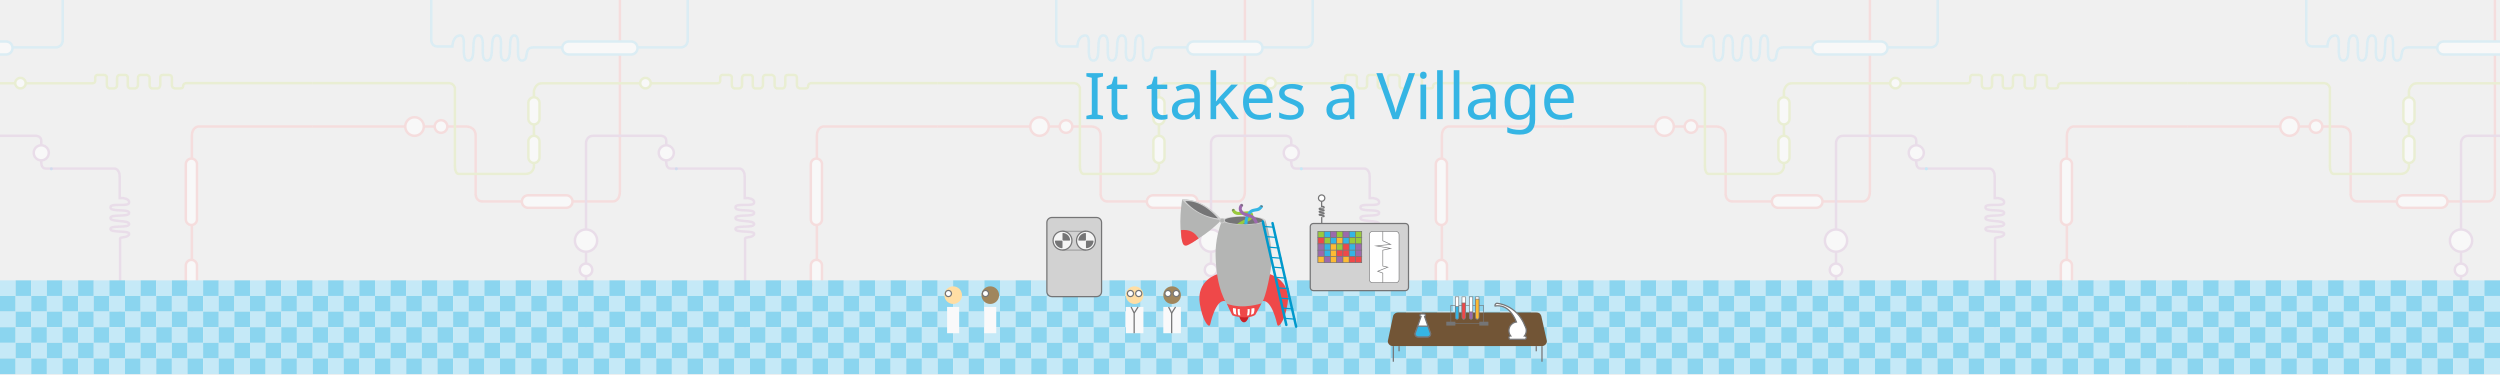
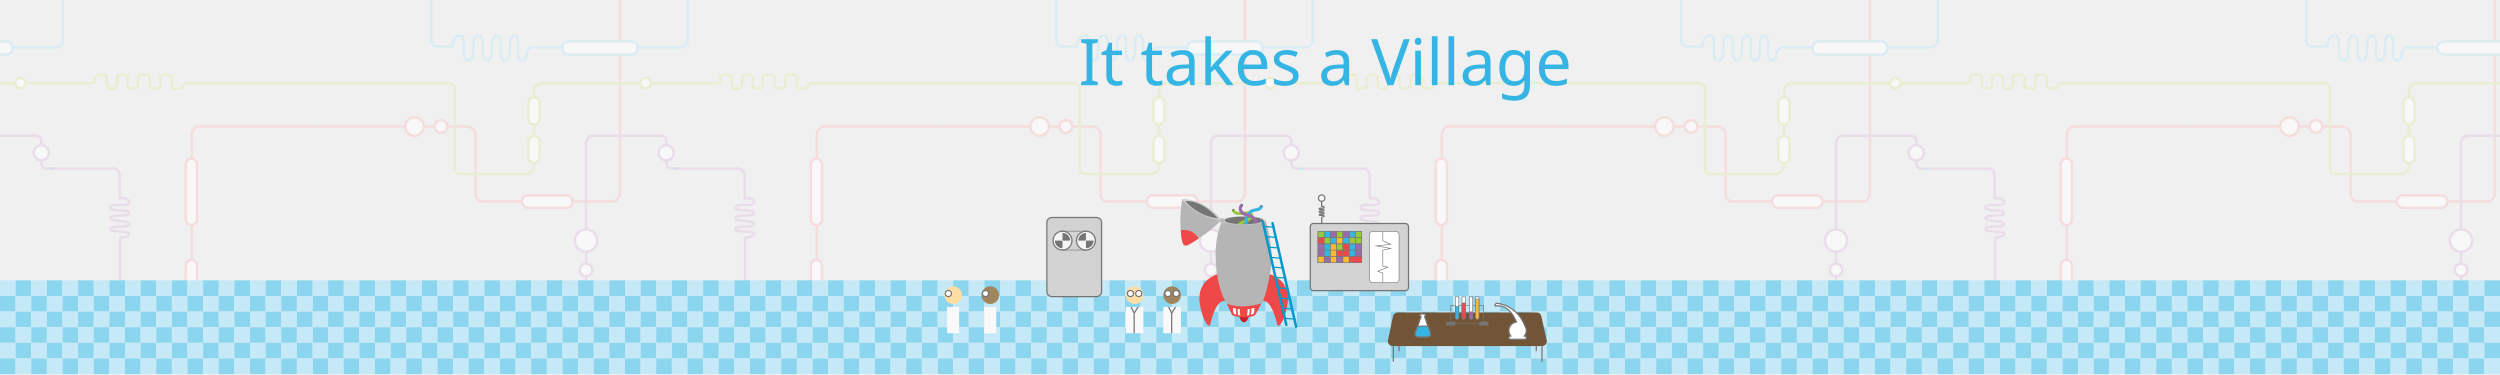
<svg xmlns="http://www.w3.org/2000/svg" xmlns:xlink="http://www.w3.org/1999/xlink" version="1.1" x="0px" y="0px" width="4000px" height="600px" viewBox="0 0 4000 600" enable-background="new 0 0 4000 600" xml:space="preserve">
  <g id="BG">
    <g id="tiles-and-tubes">
      <g id="background-grid_2_" opacity="0.5">
        <path fill="none" stroke="#FAC9CA" stroke-width="4" stroke-miterlimit="10" d="M1500,202.427h246.523     c0,0,14.495,0,14.495,14.495c0,14.495,0,94.031,0,94.031s0,11.336,11.336,11.336c11.335,0,208.318,0,208.318,0     s11.15,0.558,11.15-16.539s0-305.75,0-305.75" />
        <path fill="#FFFFFF" stroke="#FAC9CA" stroke-width="4" stroke-miterlimit="10" d="M1916.003,322.475     c0-5.542-4.493-10.034-10.035-10.034h-60.953c-5.542,0-10.035,4.492-10.035,10.034l0,0c0,5.543,4.493,10.035,10.035,10.035     h60.953C1911.511,332.51,1916.003,328.018,1916.003,322.475L1916.003,322.475z" />
        <circle fill="#FFFFFF" stroke="#FAC9CA" stroke-width="4" stroke-miterlimit="10" cx="1663.27" cy="202.427" r="14.867" />
        <circle fill="#FFFFFF" stroke="#FAC9CA" stroke-width="4" stroke-miterlimit="10" cx="1705.64" cy="202.427" r="10.125" />
        <path fill="none" stroke="#C5E9F7" stroke-width="4" stroke-miterlimit="10" d="M1690.03,0v64.415c0,0,0.101,9.911,9.911,9.911     c9.81,0,23.787,0,23.787,0s0.596-17.592,12.884-17.592c12.289,0-1.882,40.14,12.884,40.14c14.767,0,1.092-40.14,15.858-40.14     s-0.395,40.14,13.875,40.14s1.588-40.14,15.858-40.14s-1.486,40.14,12.885,40.14c14.371,0,2.083-40.14,14.867-40.14     c12.784,0-0.891,40.14,12.141,40.14s1.34-21.061,18.583-21.061h236.38c0,0,10.407-0.497,10.407-11.895s0-63.918,0-63.918" />
        <path fill="#FFFFFF" stroke="#C5E9F7" stroke-width="4" stroke-miterlimit="10" d="M2020.07,76.803     c0,5.748-4.659,10.407-10.407,10.407h-99.606c-5.747,0-10.407-4.659-10.407-10.407l0,0c0-5.747,4.66-10.407,10.407-10.407h99.606     C2015.411,66.396,2020.07,71.056,2020.07,76.803L2020.07,76.803z" />
        <path fill="none" stroke="#FAC9CA" stroke-width="4" stroke-miterlimit="10" d="M2500,202.427h-183.34     c0,0-9.664,1.486-9.664,14.867c0,13.38,0,332.707,0,332.707" />
        <path fill="#FFFFFF" stroke="#FAC9CA" stroke-width="4" stroke-miterlimit="10" d="M2315.174,351.094     c0,4.926-3.994,8.92-8.92,8.92l0,0c-4.927,0-8.92-3.994-8.92-8.92v-88.457c0-4.926,3.993-8.92,8.92-8.92l0,0     c4.926,0,8.92,3.994,8.92,8.92V351.094z" />
        <path fill="#FFFFFF" stroke="#FAC9CA" stroke-width="4" stroke-miterlimit="10" d="M2315.174,449.213     c0,4.927-3.994,8.921-8.92,8.921l0,0c-4.927,0-8.92-3.994-8.92-8.921v-24.529c0-4.927,3.993-8.92,8.92-8.92l0,0     c4.926,0,8.92,3.993,8.92,8.92V449.213z" />
        <path fill="none" stroke="#E2ECB6" stroke-width="4" stroke-miterlimit="10" d="M2500,133.021h-202.17     c0,0-4.957,0.248-4.957,5.451c0,3.187-4.707,3-4.707,3h-7.928c0,0-5.205,0-5.205-5.699c0-3.695,0-8.252,0-10.654     c0-4.46-2.168-5.204-4.955-5.204s-6.193,0-8.672,0c-4.955,0-4.956,2.062-4.956,4.956c0,2.956,0,6.778,0,10.158     c0,6.69-4.707,6.443-4.707,6.443h-8.425c0,0-3.965,0-3.965-5.947c0-3.93,0-8.742,0-10.902c0-3.965-4.459-4.708-4.459-4.708     h-9.417c0,0-4.708-0.032-4.708,4.46c0,3.235,0,7.603,0,10.903c0,5.946-4.706,6.194-4.706,6.194h-7.929     c0,0-3.718-0.248-3.718-5.451s0-12.39,0-12.39s-0.247-3.716-4.213-3.716s-7.433,0-7.433,0s-5.451-0.743-5.451,4.956     c0,2.979,0,7.38,0,10.902c0,5.698-4.707,5.698-4.707,5.698h-7.682c0,0-3.965-0.991-3.965-5.451c0-2.776,0-8.338,0-12.141     c0-3.997-4.707-3.965-4.707-3.965h-10.158c0,0-3.717,0-3.719,3.965c0,1.091,0,2.296,0,3.468c0,3.084-0.246,5.947-4.955,5.947     c-37.098,0-270.223,0-280.484,0c-11.15,0-12.637,12.636-12.637,12.636s0,105.553,0,118.933c0,13.381-12.637,13.381-12.637,13.381     h-108.402c0,0-5.452-0.247-5.452-13.132s0-124.385,0-124.385s-1.385-7.709-9.911-7.709s-217.905,0-217.905,0" />
        <path fill="#FFFFFF" stroke="#E2ECB6" stroke-width="4" stroke-miterlimit="10" d="M1863.227,190.146     c0,4.927-3.993,8.92-8.92,8.92l0,0c-4.926,0-8.92-3.994-8.92-8.92v-25.629c0-4.926,3.994-8.92,8.92-8.92l0,0     c4.927,0,8.92,3.994,8.92,8.92V190.146z" />
        <path fill="#FFFFFF" stroke="#E2ECB6" stroke-width="4" stroke-miterlimit="10" d="M1863.227,251.843     c0,4.926-3.993,8.92-8.92,8.92l0,0c-4.926,0-8.92-3.994-8.92-8.92v-25.629c0-4.926,3.994-8.92,8.92-8.92l0,0     c4.927,0,8.92,3.994,8.92,8.92V251.843z" />
        <circle fill="#FFFFFF" stroke="#E2ECB6" stroke-width="4" stroke-miterlimit="10" cx="2032.707" cy="133.021" r="8.391" />
        <path fill="none" stroke="#E2CAE2" stroke-width="4" stroke-miterlimit="10" d="M1937.63,550V228.884     c0,0,0.193-11.583,11.583-11.583c11.39,0,109.014,0,109.014,0s7.801,0.496,7.801,7.801s0,35.661,0,35.661s0.128,8.92,7.065,8.92     s110.014,0,110.014,0s8.424,0.001,8.424,13.381c0,13.379,0,33.837,0,33.837s15.115-1.022,15.115,7.062     c0,8.083-29.981-0.279-29.981,7.805s29.981,1.58,29.981,8.92c0,7.341-29.981,1.208-29.981,8.177s29.981,2.602,29.981,9.663     s-29.981,1.207-29.981,7.806c0,6.598,29.981,1.951,29.981,7.805c0,5.853-14.494,5.575-14.494,6.689V550" />
        <circle fill="#FFFFFF" stroke="#E2CAE2" stroke-width="4" stroke-miterlimit="10" cx="2066.028" cy="244.493" r="12.085" />
        <circle fill="#FFFFFF" stroke="#E2CAE2" stroke-width="4" stroke-miterlimit="10" cx="1937.63" cy="384.976" r="17.838" />
        <circle fill="#FFFFFF" stroke="#E2CAE2" stroke-width="4" stroke-miterlimit="10" cx="1937.631" cy="431.803" r="10.034" />
      </g>
      <g id="floor">
        <rect x="1500" y="448.541" fill="#C5E9F7" width="25" height="25" />
        <rect x="1525" y="448.541" fill="#8BD5EF" width="25" height="25" />
        <rect x="1550" y="448.541" fill="#C5E9F7" width="25" height="25" />
        <rect x="1575" y="448.541" fill="#8BD5EF" width="25" height="25" />
        <rect x="1600" y="448.541" fill="#C5E9F7" width="25" height="25" />
        <rect x="1625" y="448.541" fill="#8BD5EF" width="25" height="25" />
        <rect x="1650" y="448.541" fill="#C5E9F7" width="25" height="25" />
        <rect x="1675" y="448.541" fill="#8BD5EF" width="25" height="25" />
        <rect x="1700" y="448.541" fill="#C5E9F7" width="25" height="25" />
        <rect x="1725" y="448.541" fill="#8BD5EF" width="25" height="25" />
        <rect x="1750" y="448.541" fill="#C5E9F7" width="25" height="25" />
        <rect x="1775" y="448.541" fill="#8BD5EF" width="25" height="25" />
        <rect x="1800" y="448.541" fill="#C5E9F7" width="25" height="25" />
        <rect x="1825" y="448.541" fill="#8BD5EF" width="25" height="25" />
        <rect x="1850" y="448.541" fill="#C5E9F7" width="25" height="25" />
        <rect x="1875" y="448.541" fill="#8BD5EF" width="25" height="25" />
        <rect x="1900" y="448.541" fill="#C5E9F7" width="25" height="25" />
        <rect x="1925" y="448.541" fill="#8BD5EF" width="25" height="25" />
        <rect x="1950" y="448.541" fill="#C5E9F7" width="25" height="25" />
        <rect x="1975" y="448.541" fill="#8BD5EF" width="25" height="25" />
        <rect x="2000" y="448.541" fill="#C5E9F7" width="25" height="25" />
        <rect x="2025" y="448.541" fill="#8BD5EF" width="25" height="25" />
        <rect x="2050" y="448.541" fill="#C5E9F7" width="25" height="25" />
        <rect x="2075" y="448.541" fill="#8BD5EF" width="25" height="25" />
        <rect x="2100" y="448.541" fill="#C5E9F7" width="25" height="25" />
        <rect x="2125" y="448.541" fill="#8BD5EF" width="25" height="25" />
        <rect x="2150" y="448.541" fill="#C5E9F7" width="25" height="25" />
        <rect x="2175" y="448.541" fill="#8BD5EF" width="25" height="25" />
        <rect x="2200" y="448.541" fill="#C5E9F7" width="25" height="25" />
        <rect x="2225" y="448.541" fill="#8BD5EF" width="25" height="25" />
        <rect x="2250" y="448.541" fill="#C5E9F7" width="25" height="25" />
        <rect x="2275" y="448.541" fill="#8BD5EF" width="25" height="25" />
        <rect x="2300" y="448.541" fill="#C5E9F7" width="25" height="25" />
        <rect x="2325" y="448.541" fill="#8BD5EF" width="25" height="25" />
        <rect x="2350" y="448.541" fill="#C5E9F7" width="25" height="25" />
        <rect x="2375" y="448.541" fill="#8BD5EF" width="25" height="25" />
        <rect x="2400" y="448.541" fill="#C5E9F7" width="25" height="25" />
        <rect x="2425" y="448.541" fill="#8BD5EF" width="25" height="25" />
        <rect x="2450" y="448.541" fill="#C5E9F7" width="25" height="25" />
        <rect x="2475" y="448.541" fill="#8BD5EF" width="25" height="25" />
        <rect x="1500" y="473.541" fill="#8BD5EF" width="25" height="25" />
        <rect x="1525" y="473.541" fill="#C5E9F7" width="25" height="25" />
        <rect x="1550" y="473.541" fill="#8BD5EF" width="25" height="25" />
        <rect x="1575" y="473.541" fill="#C5E9F7" width="25" height="25" />
        <rect x="1600" y="473.541" fill="#8BD5EF" width="25" height="25" />
        <rect x="1625" y="473.541" fill="#C5E9F7" width="25" height="25" />
        <rect x="1650" y="473.541" fill="#8BD5EF" width="25" height="25" />
        <rect x="1675" y="473.541" fill="#C5E9F7" width="25" height="25" />
        <rect x="1700" y="473.541" fill="#8BD5EF" width="25" height="25" />
        <rect x="1725" y="473.541" fill="#C5E9F7" width="25" height="25" />
        <rect x="1750" y="473.541" fill="#8BD5EF" width="25" height="25" />
        <rect x="1775" y="473.541" fill="#C5E9F7" width="25" height="25" />
        <rect x="1800" y="473.541" fill="#8BD5EF" width="25" height="25" />
        <rect x="1825" y="473.541" fill="#C5E9F7" width="25" height="25" />
        <rect x="1850" y="473.541" fill="#8BD5EF" width="25" height="25" />
        <rect x="1875" y="473.541" fill="#C5E9F7" width="25" height="25" />
        <rect x="1900" y="473.541" fill="#8BD5EF" width="25" height="25" />
        <rect x="1925" y="473.541" fill="#C5E9F7" width="25" height="25" />
        <rect x="1950" y="473.541" fill="#8BD5EF" width="25" height="25" />
        <rect x="1975" y="473.541" fill="#C5E9F7" width="25" height="25" />
        <rect x="2000" y="473.541" fill="#8BD5EF" width="25" height="25" />
        <rect x="2025" y="473.541" fill="#C5E9F7" width="25" height="25" />
        <rect x="2050" y="473.541" fill="#8BD5EF" width="25" height="25" />
        <rect x="2075" y="473.541" fill="#C5E9F7" width="25" height="25" />
        <rect x="2100" y="473.541" fill="#8BD5EF" width="25" height="25" />
        <rect x="2125" y="473.541" fill="#C5E9F7" width="25" height="25" />
        <rect x="2150" y="473.541" fill="#8BD5EF" width="25" height="25" />
        <rect x="2175" y="473.541" fill="#C5E9F7" width="25" height="25" />
        <rect x="2200" y="473.541" fill="#8BD5EF" width="25" height="25" />
        <rect x="2225" y="473.541" fill="#C5E9F7" width="25" height="25" />
        <rect x="2250" y="473.541" fill="#8BD5EF" width="25" height="25" />
        <rect x="2275" y="473.541" fill="#C5E9F7" width="25" height="25" />
        <rect x="2300" y="473.541" fill="#8BD5EF" width="25" height="25" />
        <rect x="2325" y="473.541" fill="#C5E9F7" width="25" height="25" />
        <rect x="2350" y="473.541" fill="#8BD5EF" width="25" height="25" />
        <rect x="2375" y="473.541" fill="#C5E9F7" width="25" height="25" />
        <rect x="2400" y="473.541" fill="#8BD5EF" width="25" height="25" />
        <rect x="2425" y="473.541" fill="#C5E9F7" width="25" height="25" />
        <rect x="2450" y="473.541" fill="#8BD5EF" width="25" height="25" />
        <rect x="2475" y="473.541" fill="#C5E9F7" width="25" height="25" />
        <rect x="1500" y="498.541" fill="#C5E9F7" width="25" height="25" />
        <rect x="1525" y="498.541" fill="#8BD5EF" width="25" height="25" />
        <rect x="1550" y="498.541" fill="#C5E9F7" width="25" height="25" />
        <rect x="1575" y="498.541" fill="#8BD5EF" width="25" height="25" />
        <rect x="1600" y="498.541" fill="#C5E9F7" width="25" height="25" />
        <rect x="1625" y="498.541" fill="#8BD5EF" width="25" height="25" />
        <rect x="1650" y="498.541" fill="#C5E9F7" width="25" height="25" />
        <rect x="1675" y="498.541" fill="#8BD5EF" width="25" height="25" />
        <rect x="1700" y="498.541" fill="#C5E9F7" width="25" height="25" />
        <rect x="1725" y="498.541" fill="#8BD5EF" width="25" height="25" />
        <rect x="1750" y="498.541" fill="#C5E9F7" width="25" height="25" />
        <rect x="1775" y="498.541" fill="#8BD5EF" width="25" height="25" />
        <rect x="1800" y="498.541" fill="#C5E9F7" width="25" height="25" />
        <rect x="1825" y="498.541" fill="#8BD5EF" width="25" height="25" />
        <rect x="1850" y="498.541" fill="#C5E9F7" width="25" height="25" />
        <rect x="1875" y="498.541" fill="#8BD5EF" width="25" height="25" />
        <rect x="1900" y="498.541" fill="#C5E9F7" width="25" height="25" />
        <rect x="1925" y="498.541" fill="#8BD5EF" width="25" height="25" />
        <rect x="1950" y="498.541" fill="#C5E9F7" width="25" height="25" />
        <rect x="1975" y="498.541" fill="#8BD5EF" width="25" height="25" />
        <rect x="2000" y="498.541" fill="#C5E9F7" width="25" height="25" />
        <rect x="2025" y="498.541" fill="#8BD5EF" width="25" height="25" />
        <rect x="2050" y="498.541" fill="#C5E9F7" width="25" height="25" />
        <rect x="2075" y="498.541" fill="#8BD5EF" width="25" height="25" />
        <rect x="2100" y="498.541" fill="#C5E9F7" width="25" height="25" />
        <rect x="2125" y="498.541" fill="#8BD5EF" width="25" height="25" />
        <rect x="2150" y="498.541" fill="#C5E9F7" width="25" height="25" />
        <rect x="2175" y="498.541" fill="#8BD5EF" width="25" height="25" />
        <rect x="2200" y="498.541" fill="#C5E9F7" width="25" height="25" />
        <rect x="2225" y="498.541" fill="#8BD5EF" width="25" height="25" />
        <rect x="2250" y="498.541" fill="#C5E9F7" width="25" height="25" />
        <rect x="2275" y="498.541" fill="#8BD5EF" width="25" height="25" />
        <rect x="2300" y="498.541" fill="#C5E9F7" width="25" height="25" />
        <rect x="2325" y="498.541" fill="#8BD5EF" width="25" height="25" />
        <rect x="2350" y="498.541" fill="#C5E9F7" width="25" height="25" />
        <rect x="2375" y="498.541" fill="#8BD5EF" width="25" height="25" />
        <rect x="2400" y="498.541" fill="#C5E9F7" width="25" height="25" />
        <rect x="2425" y="498.541" fill="#8BD5EF" width="25" height="25" />
        <rect x="2450" y="498.541" fill="#C5E9F7" width="25" height="25" />
        <rect x="2475" y="498.541" fill="#8BD5EF" width="25" height="25" />
        <rect x="1500" y="523.541" fill="#8BD5EF" width="25" height="25" />
        <rect x="1525" y="523.541" fill="#C5E9F7" width="25" height="25" />
        <rect x="1550" y="523.541" fill="#8BD5EF" width="25" height="25" />
        <rect x="1575" y="523.541" fill="#C5E9F7" width="25" height="25" />
        <rect x="1600" y="523.541" fill="#8BD5EF" width="25" height="25" />
        <rect x="1625" y="523.541" fill="#C5E9F7" width="25" height="25" />
        <rect x="1650" y="523.541" fill="#8BD5EF" width="25" height="25" />
        <rect x="1675" y="523.541" fill="#C5E9F7" width="25" height="25" />
        <rect x="1700" y="523.541" fill="#8BD5EF" width="25" height="25" />
        <rect x="1725" y="523.541" fill="#C5E9F7" width="25" height="25" />
        <rect x="1750" y="523.541" fill="#8BD5EF" width="25" height="25" />
        <rect x="1775" y="523.541" fill="#C5E9F7" width="25" height="25" />
        <rect x="1800" y="523.541" fill="#8BD5EF" width="25" height="25" />
        <rect x="1825" y="523.541" fill="#C5E9F7" width="25" height="25" />
        <rect x="1850" y="523.541" fill="#8BD5EF" width="25" height="25" />
        <rect x="1875" y="523.541" fill="#C5E9F7" width="25" height="25" />
        <rect x="1900" y="523.541" fill="#8BD5EF" width="25" height="25" />
        <rect x="1925" y="523.541" fill="#C5E9F7" width="25" height="25" />
        <rect x="1950" y="523.541" fill="#8BD5EF" width="25" height="25" />
        <rect x="1975" y="523.541" fill="#C5E9F7" width="25" height="25" />
        <rect x="2000" y="523.541" fill="#8BD5EF" width="25" height="25" />
        <rect x="2025" y="523.541" fill="#C5E9F7" width="25" height="25" />
        <rect x="2050" y="523.541" fill="#8BD5EF" width="25" height="25" />
        <rect x="2075" y="523.541" fill="#C5E9F7" width="25" height="25" />
        <rect x="2100" y="523.541" fill="#8BD5EF" width="25" height="25" />
        <rect x="2125" y="523.541" fill="#C5E9F7" width="25" height="25" />
        <rect x="2150" y="523.541" fill="#8BD5EF" width="25" height="25" />
        <rect x="2175" y="523.541" fill="#C5E9F7" width="25" height="25" />
        <rect x="2200" y="523.541" fill="#8BD5EF" width="25" height="25" />
        <rect x="2225" y="523.541" fill="#C5E9F7" width="25" height="25" />
        <rect x="2250" y="523.541" fill="#8BD5EF" width="25" height="25" />
        <rect x="2275" y="523.541" fill="#C5E9F7" width="25" height="25" />
        <rect x="2300" y="523.541" fill="#8BD5EF" width="25" height="25" />
        <rect x="2325" y="523.541" fill="#C5E9F7" width="25" height="25" />
        <rect x="2350" y="523.541" fill="#8BD5EF" width="25" height="25" />
        <rect x="2375" y="523.541" fill="#C5E9F7" width="25" height="25" />
        <rect x="2400" y="523.541" fill="#8BD5EF" width="25" height="25" />
        <rect x="2425" y="523.541" fill="#C5E9F7" width="25" height="25" />
        <rect x="2450" y="523.541" fill="#8BD5EF" width="25" height="25" />
        <rect x="2475" y="523.541" fill="#C5E9F7" width="25" height="25" />
        <rect x="1500" y="548.541" fill="#C5E9F7" width="25" height="25" />
        <rect x="1525" y="548.541" fill="#8BD5EF" width="25" height="25" />
        <rect x="1550" y="548.541" fill="#C5E9F7" width="25" height="25" />
        <rect x="1575" y="548.541" fill="#8BD5EF" width="25" height="25" />
        <rect x="1600" y="548.541" fill="#C5E9F7" width="25" height="25" />
        <rect x="1625" y="548.541" fill="#8BD5EF" width="25" height="25" />
        <rect x="1650" y="548.541" fill="#C5E9F7" width="25" height="25" />
        <rect x="1675" y="548.541" fill="#8BD5EF" width="25" height="25" />
        <rect x="1700" y="548.541" fill="#C5E9F7" width="25" height="25" />
        <rect x="1725" y="548.541" fill="#8BD5EF" width="25" height="25" />
        <rect x="1750" y="548.541" fill="#C5E9F7" width="25" height="25" />
        <rect x="1775" y="548.541" fill="#8BD5EF" width="25" height="25" />
        <rect x="1800" y="548.541" fill="#C5E9F7" width="25" height="25" />
        <rect x="1825" y="548.541" fill="#8BD5EF" width="25" height="25" />
        <rect x="1850" y="548.541" fill="#C5E9F7" width="25" height="25" />
        <rect x="1875" y="548.541" fill="#8BD5EF" width="25" height="25" />
        <rect x="1900" y="548.541" fill="#C5E9F7" width="25" height="25" />
        <rect x="1925" y="548.541" fill="#8BD5EF" width="25" height="25" />
        <rect x="1950" y="548.541" fill="#C5E9F7" width="25" height="25" />
        <rect x="1975" y="548.541" fill="#8BD5EF" width="25" height="25" />
        <rect x="2000" y="548.541" fill="#C5E9F7" width="25" height="25" />
        <rect x="2025" y="548.541" fill="#8BD5EF" width="25" height="25" />
        <rect x="2050" y="548.541" fill="#C5E9F7" width="25" height="25" />
        <rect x="2075" y="548.541" fill="#8BD5EF" width="25" height="25" />
        <rect x="2100" y="548.541" fill="#C5E9F7" width="25" height="25" />
        <rect x="2125" y="548.541" fill="#8BD5EF" width="25" height="25" />
        <rect x="2150" y="548.541" fill="#C5E9F7" width="25" height="25" />
        <rect x="2175" y="548.541" fill="#8BD5EF" width="25" height="25" />
        <rect x="2200" y="548.541" fill="#C5E9F7" width="25" height="25" />
        <rect x="2225" y="548.541" fill="#8BD5EF" width="25" height="25" />
        <rect x="2250" y="548.541" fill="#C5E9F7" width="25" height="25" />
        <rect x="2275" y="548.541" fill="#8BD5EF" width="25" height="25" />
        <rect x="2300" y="548.541" fill="#C5E9F7" width="25" height="25" />
        <rect x="2325" y="548.541" fill="#8BD5EF" width="25" height="25" />
        <rect x="2350" y="548.541" fill="#C5E9F7" width="25" height="25" />
        <rect x="2375" y="548.541" fill="#8BD5EF" width="25" height="25" />
        <rect x="2400" y="548.541" fill="#C5E9F7" width="25" height="25" />
        <rect x="2425" y="548.541" fill="#8BD5EF" width="25" height="25" />
        <rect x="2450" y="548.541" fill="#C5E9F7" width="25" height="25" />
        <rect x="2475" y="548.541" fill="#8BD5EF" width="25" height="25" />
        <rect x="1500" y="573.541" fill="#8BD5EF" width="25" height="25" />
        <rect x="1525" y="573.541" fill="#C5E9F7" width="25" height="25" />
        <rect x="1550" y="573.541" fill="#8BD5EF" width="25" height="25" />
        <rect x="1575" y="573.541" fill="#C5E9F7" width="25" height="25" />
        <rect x="1600" y="573.541" fill="#8BD5EF" width="25" height="25" />
        <rect x="1625" y="573.541" fill="#C5E9F7" width="25" height="25" />
        <rect x="1650" y="573.541" fill="#8BD5EF" width="25" height="25" />
        <rect x="1675" y="573.541" fill="#C5E9F7" width="25" height="25" />
        <rect x="1700" y="573.541" fill="#8BD5EF" width="25" height="25" />
        <rect x="1725" y="573.541" fill="#C5E9F7" width="25" height="25" />
        <rect x="1750" y="573.541" fill="#8BD5EF" width="25" height="25" />
        <rect x="1775" y="573.541" fill="#C5E9F7" width="25" height="25" />
        <rect x="1800" y="573.541" fill="#8BD5EF" width="25" height="25" />
        <rect x="1825" y="573.541" fill="#C5E9F7" width="25" height="25" />
        <rect x="1850" y="573.541" fill="#8BD5EF" width="25" height="25" />
        <rect x="1875" y="573.541" fill="#C5E9F7" width="25" height="25" />
        <rect x="1900" y="573.541" fill="#8BD5EF" width="25" height="25" />
        <rect x="1925" y="573.541" fill="#C5E9F7" width="25" height="25" />
        <rect x="1950" y="573.541" fill="#8BD5EF" width="25" height="25" />
        <rect x="1975" y="573.541" fill="#C5E9F7" width="25" height="25" />
        <rect x="2000" y="573.541" fill="#8BD5EF" width="25" height="25" />
        <rect x="2025" y="573.541" fill="#C5E9F7" width="25" height="25" />
        <rect x="2050" y="573.541" fill="#8BD5EF" width="25" height="25" />
        <rect x="2075" y="573.541" fill="#C5E9F7" width="25" height="25" />
        <rect x="2100" y="573.541" fill="#8BD5EF" width="25" height="25" />
        <rect x="2125" y="573.541" fill="#C5E9F7" width="25" height="25" />
        <rect x="2150" y="573.541" fill="#8BD5EF" width="25" height="25" />
        <rect x="2175" y="573.541" fill="#C5E9F7" width="25" height="25" />
        <rect x="2200" y="573.541" fill="#8BD5EF" width="25" height="25" />
        <rect x="2225" y="573.541" fill="#C5E9F7" width="25" height="25" />
        <rect x="2250" y="573.541" fill="#8BD5EF" width="25" height="25" />
        <rect x="2275" y="573.541" fill="#C5E9F7" width="25" height="25" />
        <rect x="2300" y="573.541" fill="#8BD5EF" width="25" height="25" />
        <rect x="2325" y="573.541" fill="#C5E9F7" width="25" height="25" />
        <rect x="2350" y="573.541" fill="#8BD5EF" width="25" height="25" />
        <rect x="2375" y="573.541" fill="#C5E9F7" width="25" height="25" />
        <rect x="2400" y="573.541" fill="#8BD5EF" width="25" height="25" />
        <rect x="2425" y="573.541" fill="#C5E9F7" width="25" height="25" />
        <rect x="2450" y="573.541" fill="#8BD5EF" width="25" height="25" />
        <rect x="2475" y="573.541" fill="#C5E9F7" width="25" height="25" />
      </g>
      <g>
        <g>
          <path fill="#C5E9F7" d="M1082.138,272.592c3.225,0,3.225-5,0-5S1078.913,272.592,1082.138,272.592L1082.138,272.592z" />
        </g>
      </g>
    </g>
    <use xlink:href="#tiles-and-tubes" x="1000" y="0" />
    <use xlink:href="#tiles-and-tubes" x="2000" y="0" />
    <use xlink:href="#tiles-and-tubes" x="-1000" y="0" />
    <use xlink:href="#tiles-and-tubes" x="-2000" y="0" />
    <g id="equipment">
      <path display="none" fill="#D2D2D2" stroke="#757576" stroke-width="2" stroke-miterlimit="10" d="M2253.597,458.22    c0,3.75-6.435,6.79-14.372,6.79h-128.45c-7.937,0-14.372-3.04-14.372-6.79v-93.86c0-3.75,6.436-6.79,14.372-6.79h128.45    c7.938,0,14.372,3.04,14.372,6.79V458.22z" />
      <g id="tape-machine">
        <path fill="#D2D2D2" stroke="#757576" stroke-width="2" stroke-miterlimit="10" d="M1762.5,466.578c0,4.418-3.582,8-8,8H1683     c-4.418,0-8-3.582-8-8V356c0-4.418,3.582-8,8-8h71.5c4.418,0,8,3.582,8,8V466.578z" />
        <g id="tape-keft">
          <circle fill="#F5F5F5" stroke="#757576" stroke-width="2" stroke-miterlimit="10" cx="1700" cy="384.976" r="15.11" />
          <path fill="#757576" d="M1712.167,383.764c-0.568-5.815-5.211-10.437-11.037-10.971c-0.372-0.034-1.135-0.105-1.135,1.145      s0,9.688,0,9.688s0.036,1.317,1.349,1.317c1.05,0,7.381,0,9.875,0C1711.842,384.942,1712.205,384.151,1712.167,383.764z" />
          <path fill="#757576" d="M1687.823,386.154c0.568,5.815,5.211,10.437,11.037,10.971c0.372,0.034,1.135,0.105,1.135-1.145      s0-9.688,0-9.688s-0.036-1.317-1.349-1.317c-1.05,0-7.382,0-9.875,0C1688.147,384.976,1687.785,385.767,1687.823,386.154z" />
        </g>
        <g id="tape-right">
          <circle fill="#F5F5F5" stroke="#757576" stroke-width="2" stroke-miterlimit="10" cx="1737.5" cy="384.976" r="15.11" />
          <path fill="#757576" d="M1738.695,397.131c5.815-0.568,10.437-5.211,10.971-11.037c0.034-0.372,0.105-1.135-1.145-1.135      s-9.688,0-9.688,0s-1.317,0.036-1.317,1.349c0,1.05,0,7.382,0,9.874C1737.517,396.807,1738.308,397.169,1738.695,397.131z" />
          <path fill="#757576" d="M1736.305,372.787c-5.815,0.568-10.437,5.211-10.971,11.037c-0.034,0.372-0.105,1.135,1.145,1.135      s9.688,0,9.688,0s1.317-0.036,1.317-1.349c0-1.05,0-7.382,0-9.875C1737.483,373.111,1736.692,372.749,1736.305,372.787z" />
        </g>
        <line fill="none" stroke="#757576" stroke-miterlimit="10" x1="1700" y1="369.866" x2="1737.5" y2="369.866" />
        <line fill="none" stroke="#757576" stroke-miterlimit="10" x1="1700" y1="400.085" x2="1737.5" y2="400.085" />
      </g>
      <g id="table">
        <path fill="#725536" d="M2466,505.382c-1.672-3.909-3.582-5.417-8-5.417h-221c-2.667,0-6.335,1.143-8,5.417l-8.5,40.374     c0,4.418,3.582,8,8,8H2467c4.418,0,8-3.582,8-8L2466,505.382z" />
        <line fill="none" stroke="#757576" stroke-width="2" stroke-miterlimit="10" x1="2229.333" y1="553.756" x2="2229.333" y2="578.756" />
        <line fill="none" stroke="#757576" stroke-width="2" stroke-miterlimit="10" x1="2238.5" y1="553.756" x2="2238.5" y2="562.048" />
        <line fill="none" stroke="#757576" stroke-width="2" stroke-miterlimit="10" x1="2467.168" y1="553.756" x2="2467.168" y2="578.756" />
        <line fill="none" stroke="#757576" stroke-width="2" stroke-miterlimit="10" x1="2458.001" y1="553.756" x2="2458.001" y2="562.048" />
        <g id="test-tubes">
          <rect x="2314.075" y="514.757" fill="#757576" width="14.521" height="6.152" />
          <rect x="2366.902" y="514.757" fill="#757576" width="14.522" height="6.152" />
          <rect x="2321.335" y="488.667" fill="none" stroke="#757576" stroke-miterlimit="10" width="52.187" height="29.166" />
          <path fill="#FFFFFF" stroke="#757576" stroke-miterlimit="10" d="M2334.043,507.382c0,4.394-5.446,4.491-5.446,0      c0-4.492,0-32.418,0-32.418h5.446C2334.043,474.964,2334.043,502.988,2334.043,507.382z" />
          <path fill="#FFFFFF" stroke="#757576" stroke-miterlimit="10" d="M2344.592,507.382c0,4.394-5.445,4.491-5.445,0      c0-4.492,0-32.418,0-32.418h5.445C2344.592,474.964,2344.592,502.988,2344.592,507.382z" />
          <path fill="#FFFFFF" stroke="#757576" stroke-miterlimit="10" d="M2356.391,507.382c0,4.394-5.445,4.491-5.445,0      c0-4.492,0-32.418,0-32.418h5.445C2356.391,474.964,2356.391,502.988,2356.391,507.382z" />
          <path fill="#FFFFFF" stroke="#757576" stroke-miterlimit="10" d="M2366.372,507.382c0,4.394-5.444,4.491-5.444,0      c0-4.492,0-32.418,0-32.418h5.444C2366.372,474.964,2366.372,502.988,2366.372,507.382z" />
          <path fill="#35B5E4" stroke="#757576" stroke-miterlimit="10" d="M2334.043,507.382c0,4.394-5.446,4.491-5.446,0      c0-4.492,0-16.988,0-16.988h5.446C2334.043,490.394,2334.043,502.988,2334.043,507.382z" />
          <path fill="#EF4849" stroke="#757576" stroke-miterlimit="10" d="M2344.592,507.382c0,4.394-5.445,4.491-5.445,0      c0-4.492,0-22.661,0-22.661h5.445C2344.592,484.721,2344.592,502.988,2344.592,507.382z" />
          <path fill="#9C69AC" stroke="#757576" stroke-miterlimit="10" d="M2356.391,507.382c0,4.394-5.445,4.491-5.445,0      c0-4.492,0-8.367,0-8.367h5.445C2356.391,499.015,2356.391,502.988,2356.391,507.382z" />
          <path fill="#FDBA33" stroke="#757576" stroke-miterlimit="10" d="M2366.372,507.382c0,4.394-5.444,4.491-5.444,0      c0-4.492,0-28.787,0-28.787h5.444C2366.372,478.595,2366.372,502.988,2366.372,507.382z" />
        </g>
        <g id="beaker">
          <path fill="#FFFFFF" stroke="#757576" stroke-width="2" stroke-miterlimit="10" d="M2279.334,506.611      c0-0.103-0.023-0.194-0.038-0.289c0.881-0.21,1.538-0.997,1.538-1.941c0-1.104-0.896-2-2-2h-5c-1.104,0-2,0.896-2,2      c0,1.059,0.824,1.916,1.865,1.986c-0.012,0.081-0.032,0.157-0.032,0.244l-9.667,27.5c0,2.762,2.238,5,5,5h15      c2.762,0,5-2.238,5-5L2279.334,506.611z" />
          <path fill="#35B5E4" stroke="#757576" stroke-width="2" stroke-miterlimit="10" d="M2289,534.111c0,2.762-2.238,5-5,5h-15      c-2.762,0-5-2.238-5-5l4.318-12.285l16.365,0.003L2289,534.111z" />
        </g>
        <path id="long-beaker" fill="#FFFFFF" stroke="#757576" stroke-width="2" stroke-miterlimit="10" d="M2439.397,537.562h-0.319     c1.864-2.369,2.985-5.351,2.985-8.6c0-2.57-0.709-4.97-1.922-7.037c-13.541-35.132-45.411-36.697-45.411-36.697     s-3.497,1.17-2.667,4.334c19.875-2.793,29.619,14.286,34.212,25.607c-6.813,0.91-12.073,6.731-12.073,13.793     c0,3.249,1.121,6.23,2.985,8.6h-0.319c-1.473,0-2.666,1.193-2.666,2.666c0,1.472,1.193,2.665,2.666,2.665h22.529     c1.473,0,2.666-1.193,2.666-2.665C2442.063,538.756,2440.87,537.562,2439.397,537.562z" />
      </g>
      <g id="blinker-box">
        <path fill="none" stroke="#757576" stroke-width="2" stroke-miterlimit="10" d="M2114.76,393.462v-45.974     c0-0.303,3.938-0.228,3.938-1.817c0-1.592-8.147-0.328-8.147-2.122c0-1.792,8.147-0.201,8.147-2.12     c0-1.92-8.147-0.733-8.147-2.626c0-1.895,8.147-0.228,8.147-2.223c0-1.994-8.147-0.227-8.147-2.424s8.147,0.076,8.147-2.121     c0-2.196-4.107-1.919-4.107-1.919v-16.277" />
        <circle fill="#FFFFFF" stroke="#757576" stroke-width="2" stroke-miterlimit="10" cx="2114.625" cy="316.99" r="5.125" />
        <path fill="#D2D2D2" stroke="#757576" stroke-width="2" stroke-miterlimit="10" d="M2253.597,460.01c0,2.762-2.238,5-5,5     h-147.194c-2.762,0-5-2.238-5-5v-97.44c0-2.762,2.238-5,5-5h147.194c2.762,0,5,2.238,5,5V460.01z" />
        <g id="bg-lights">
          <rect x="2108.75" y="370.274" fill="#EFEFEF" stroke="#757576" stroke-miterlimit="10" width="10" height="10" />
          <rect x="2118.75" y="370.274" fill="#EFEFEF" stroke="#757576" stroke-miterlimit="10" width="10" height="10" />
          <rect x="2128.75" y="370.274" fill="#EFEFEF" stroke="#757576" stroke-miterlimit="10" width="10" height="10" />
          <rect x="2138.75" y="370.274" fill="#EFEFEF" stroke="#757576" stroke-miterlimit="10" width="10" height="10" />
          <rect x="2148.75" y="370.274" fill="#EFEFEF" stroke="#757576" stroke-miterlimit="10" width="10" height="10" />
          <rect x="2158.75" y="370.274" fill="#EFEFEF" stroke="#757576" stroke-miterlimit="10" width="10" height="10" />
          <rect x="2168.75" y="370.274" fill="#EFEFEF" stroke="#757576" stroke-miterlimit="10" width="10" height="10" />
          <rect x="2108.75" y="380.274" fill="#EFEFEF" stroke="#757576" stroke-miterlimit="10" width="10" height="10" />
          <rect x="2118.75" y="380.274" fill="#EFEFEF" stroke="#757576" stroke-miterlimit="10" width="10" height="10" />
          <rect x="2128.75" y="380.274" fill="#EFEFEF" stroke="#757576" stroke-miterlimit="10" width="10" height="10" />
          <rect x="2138.75" y="380.274" fill="#EFEFEF" stroke="#757576" stroke-miterlimit="10" width="10" height="10" />
          <rect x="2148.75" y="380.274" fill="#EFEFEF" stroke="#757576" stroke-miterlimit="10" width="10" height="10" />
          <rect x="2158.75" y="380.274" fill="#EFEFEF" stroke="#757576" stroke-miterlimit="10" width="10" height="10" />
          <rect x="2168.75" y="380.274" fill="#EFEFEF" stroke="#757576" stroke-miterlimit="10" width="10" height="10" />
          <rect x="2108.75" y="390.274" fill="#EFEFEF" stroke="#757576" stroke-miterlimit="10" width="10" height="10" />
          <rect x="2118.75" y="390.274" fill="#EFEFEF" stroke="#757576" stroke-miterlimit="10" width="10" height="10" />
          <rect x="2128.75" y="390.274" fill="#EFEFEF" stroke="#757576" stroke-miterlimit="10" width="10" height="10" />
          <rect x="2138.75" y="390.274" fill="#EFEFEF" stroke="#757576" stroke-miterlimit="10" width="10" height="10" />
          <rect x="2148.75" y="390.274" fill="#EFEFEF" stroke="#757576" stroke-miterlimit="10" width="10" height="10" />
          <rect x="2158.75" y="390.274" fill="#EFEFEF" stroke="#757576" stroke-miterlimit="10" width="10" height="10" />
          <rect x="2168.75" y="390.274" fill="#EFEFEF" stroke="#757576" stroke-miterlimit="10" width="10" height="10" />
          <rect x="2108.75" y="400.274" fill="#EFEFEF" stroke="#757576" stroke-miterlimit="10" width="10" height="10" />
          <rect x="2118.75" y="400.274" fill="#EFEFEF" stroke="#757576" stroke-miterlimit="10" width="10" height="10" />
          <rect x="2128.75" y="400.274" fill="#EFEFEF" stroke="#757576" stroke-miterlimit="10" width="10" height="10" />
          <rect x="2138.75" y="400.274" fill="#EFEFEF" stroke="#757576" stroke-miterlimit="10" width="10" height="10" />
          <rect x="2148.75" y="400.274" fill="#EFEFEF" stroke="#757576" stroke-miterlimit="10" width="10" height="10" />
          <rect x="2158.75" y="400.274" fill="#EFEFEF" stroke="#757576" stroke-miterlimit="10" width="10" height="10" />
          <rect x="2168.75" y="400.274" fill="#EFEFEF" stroke="#757576" stroke-miterlimit="10" width="10" height="10" />
          <rect x="2108.75" y="410.274" fill="#EFEFEF" stroke="#757576" stroke-miterlimit="10" width="10" height="10" />
          <rect x="2118.75" y="410.274" fill="#EFEFEF" stroke="#757576" stroke-miterlimit="10" width="10" height="10" />
          <rect x="2128.75" y="410.274" fill="#EFEFEF" stroke="#757576" stroke-miterlimit="10" width="10" height="10" />
          <rect x="2138.75" y="410.274" fill="#EFEFEF" stroke="#757576" stroke-miterlimit="10" width="10" height="10" />
          <rect x="2148.75" y="410.274" fill="#EFEFEF" stroke="#757576" stroke-miterlimit="10" width="10" height="10" />
          <rect x="2158.75" y="410.274" fill="#EFEFEF" stroke="#757576" stroke-miterlimit="10" width="10" height="10" />
          <rect x="2168.75" y="410.274" fill="#EFEFEF" stroke="#757576" stroke-miterlimit="10" width="10" height="10" />
        </g>
        <g id="bg-lights_1_">
          <rect x="2108.75" y="370.274" fill="#99CA3C" stroke="#757576" stroke-miterlimit="10" width="10" height="10" />
          <rect x="2118.75" y="370.274" fill="#35B5E4" stroke="#757576" stroke-miterlimit="10" width="10" height="10" />
          <rect x="2128.75" y="370.274" fill="#9C69AC" stroke="#757576" stroke-miterlimit="10" width="10" height="10" />
          <rect x="2138.75" y="370.274" fill="#99CA3C" stroke="#757576" stroke-miterlimit="10" width="10" height="10" />
          <rect x="2148.75" y="370.274" fill="#9C69AC" stroke="#757576" stroke-miterlimit="10" width="10" height="10" />
          <rect x="2158.75" y="370.274" fill="#35B5E4" stroke="#757576" stroke-miterlimit="10" width="10" height="10" />
          <rect x="2168.75" y="370.274" fill="#99CA3C" stroke="#757576" stroke-miterlimit="10" width="10" height="10" />
          <rect x="2108.75" y="380.274" fill="#EF4849" stroke="#757576" stroke-miterlimit="10" width="10" height="10" />
          <rect x="2118.75" y="380.274" fill="#99CA3C" stroke="#757576" stroke-miterlimit="10" width="10" height="10" />
          <rect x="2128.75" y="380.274" fill="#35B5E4" stroke="#757576" stroke-miterlimit="10" width="10" height="10" />
          <rect x="2138.75" y="380.274" fill="#FDBA33" stroke="#757576" stroke-miterlimit="10" width="10" height="10" />
          <rect x="2148.75" y="380.274" fill="#35B5E4" stroke="#757576" stroke-miterlimit="10" width="10" height="10" />
          <rect x="2158.75" y="380.274" fill="#99CA3C" stroke="#757576" stroke-miterlimit="10" width="10" height="10" />
          <rect x="2168.75" y="380.274" fill="#99CA3C" stroke="#757576" stroke-miterlimit="10" width="10" height="10" />
          <rect x="2108.75" y="390.274" fill="#9C69AC" stroke="#757576" stroke-miterlimit="10" width="10" height="10" />
          <rect x="2118.75" y="390.274" fill="#35B5E4" stroke="#757576" stroke-miterlimit="10" width="10" height="10" />
          <rect x="2128.75" y="390.274" fill="#FDBA33" stroke="#757576" stroke-miterlimit="10" width="10" height="10" />
          <rect x="2138.75" y="390.274" fill="#99CA3C" stroke="#757576" stroke-miterlimit="10" width="10" height="10" />
          <rect x="2148.75" y="390.274" fill="#EF4849" stroke="#757576" stroke-miterlimit="10" width="10" height="10" />
          <rect x="2158.75" y="390.274" fill="#35B5E4" stroke="#757576" stroke-miterlimit="10" width="10" height="10" />
          <rect x="2168.75" y="390.274" fill="#9C69AC" stroke="#757576" stroke-miterlimit="10" width="10" height="10" />
          <rect x="2108.75" y="400.274" fill="#9C69AC" stroke="#757576" stroke-miterlimit="10" width="10" height="10" />
          <rect x="2118.75" y="400.274" fill="#35B5E4" stroke="#757576" stroke-miterlimit="10" width="10" height="10" />
          <rect x="2128.75" y="400.274" fill="#FDBA33" stroke="#757576" stroke-miterlimit="10" width="10" height="10" />
          <rect x="2138.75" y="400.274" fill="#EF4849" stroke="#757576" stroke-miterlimit="10" width="10" height="10" />
          <rect x="2148.75" y="400.274" fill="#EF4849" stroke="#757576" stroke-miterlimit="10" width="10" height="10" />
          <rect x="2158.75" y="400.274" fill="#35B5E4" stroke="#757576" stroke-miterlimit="10" width="10" height="10" />
          <rect x="2168.75" y="400.274" fill="#9C69AC" stroke="#757576" stroke-miterlimit="10" width="10" height="10" />
          <rect x="2108.75" y="410.274" fill="#FDBA33" stroke="#757576" stroke-miterlimit="10" width="10" height="10" />
          <rect x="2118.75" y="410.274" fill="#9C69AC" stroke="#757576" stroke-miterlimit="10" width="10" height="10" />
          <rect x="2128.75" y="410.274" fill="#FDBA33" stroke="#757576" stroke-miterlimit="10" width="10" height="10" />
          <rect x="2138.75" y="410.274" fill="#9C69AC" stroke="#757576" stroke-miterlimit="10" width="10" height="10" />
          <rect x="2148.75" y="410.274" fill="#FDBA33" stroke="#757576" stroke-miterlimit="10" width="10" height="10" />
          <rect x="2158.75" y="410.274" fill="#EF4849" stroke="#757576" stroke-miterlimit="10" width="10" height="10" />
          <rect x="2168.75" y="410.274" fill="#EF4849" stroke="#757576" stroke-miterlimit="10" width="10" height="10" />
        </g>
        <path fill="#FFFFFF" stroke="#757576" stroke-miterlimit="10" d="M2190.999,447.332c0,2.762,2.238,5,5,5h37.501     c2.762,0,5-2.238,5-5v-72.058c0-2.762-2.238-5-5-5h-37.501c-2.762,0-5,2.238-5,5V447.332z" />
        <polyline fill="#FFFFFF" stroke="#757576" stroke-miterlimit="10" points="2212.5,370.274 2212.5,385.274 2225,391.046      2202,393.462 2225,397.5 2212.5,400.274 2212.5,425.666 2220.5,427.5 2204.332,434 2212.5,436.949 2212.5,452.332    " />
      </g>
    </g>
  </g>
  <g id="rocket">
    <path fill="#CB2027" d="M1982.926,506.949c0,0-5.152-7.467-2.39-7.467c0,0,14.407-5.437,19.833,0   c3.32,3.324-0.657,2.012-2.36,7.342C1994.134,518.949,1986.384,518.387,1982.926,506.949z" />
    <path fill="#B4B5B4" d="M1954.447,351.971c0,0-27.188-34.389-62.962-32.841c0,0-7.179,41.403,0.812,69.106   c0.544,1.886,3.492,4.886,6.427,3.588C1908.045,387.703,1931.02,375.703,1954.447,351.971z" />
    <path fill="#EF4849" d="M1889.616,368.119c0.327,10.076,0.423,14.673,3.103,21.88c0.424,1.141,2.642,4.212,6.726,2.583   c3.477-1.386,9.738-4.883,18.37-11.023C1911.232,371.475,1903.715,366.887,1889.616,368.119z" />
    <path fill="#EF4849" d="M2031.1,438.449c0,0,35.336,9.047,29,47.875c-4.375,26.812-12.625,33.625-12.625,33.625   s-3,3.438-4.125-1.375c0,0-8.375-40.5-23.75-36.75L2031.1,438.449z" />
    <path fill="#EF4849" d="M1948.75,438.449c0,0-35.335,9.047-29,47.875c4.375,26.812,12.625,33.625,12.625,33.625   s3,3.438,4.125-1.375c0,0,8.375-40.5,23.75-36.75L1948.75,438.449z" />
    <path fill="#B4B5B4" d="M2024.748,352.658c0,0,15.561,42.332,7.227,86.166s-13.667,46.5-14.334,47.166   c-0.666,0.668-29.666,10.834-54.666,0c0,0-16.875-21.916-18-76.416c0,0-1.625-28.5,10.472-56.916H2024.748z" />
    <ellipse fill="#D2D2D2" cx="1990.097" cy="352.658" rx="34.651" ry="6.832" />
    <ellipse fill="#757576" cx="1990.097" cy="352.658" rx="30.847" ry="6.082" />
    <path fill="#D2D2D2" d="M1891.485,319.13c0,0,32.851-3.55,62.733,33.072c0,0-34.348-1.128-62.733-32.503" />
    <path fill="#757576" d="M1896.826,321.938c0,0,23.836-4.301,52.051,27.441c0,0-28.499-0.936-52.051-26.969" />
    <path fill="#EF4849" d="M1962.975,485.99c0,0,8,18.334,9.333,18.834s22.833,7,36-0.834c0,0,8.928-15.641,10.091-18.732   C2018.399,485.258,1989.665,495.658,1962.975,485.99z" />
    <path fill="#FFFFFF" d="M1972.975,492.824l4.5,0.834c0,0,0,9.072,1,10.072l-4-1.406   C1974.475,502.324,1971.808,498.277,1972.975,492.824z" />
    <path fill="#FFFFFF" d="M1983.641,494.491h-3.333c0,0-0.302,7.729,1.198,9.896l3.125,0.438   C1984.631,504.824,1983.193,499.043,1983.641,494.491z" />
    <path fill="#FFFFFF" d="M2006.835,492.824l-4.5,0.834c0,0,0,9.072-1,10.072l4-1.406   C2005.335,502.324,2008.002,498.277,2006.835,492.824z" />
    <path fill="#FFFFFF" d="M1996.168,494.491h3.333c0,0,0.302,7.729-1.198,9.896l-3.125,0.438   C1995.179,504.824,1996.616,499.043,1996.168,494.491z" />
    <circle fill="#B4B5B4" stroke="#D2D2D2" stroke-miterlimit="10" cx="1955.447" cy="352.971" r="3.803" />
    <path fill="#99CA3C" d="M2002.879,339.898c-7.491-5.454-22.875,4.366-27.413-4.586c-1.458-2.877-5.771-0.346-4.317,2.523   c4.464,8.807,13.683,5.723,21.573,5.221c3.928-0.25,11.657,0.527,4.711,5.445c-2.648,1.875-6.141,2.815-9.04,4.277   c-3.644,1.836-5.604,3.154-8.86,5.596c3.035,0.199,5.472,0.365,8.478,0.393c2.21-1.494,0.273-0.345,4.465-2.458   c3.505-1.767,7.035-2.802,10-5.499C2005.473,348.086,2006.457,342.505,2002.879,339.898z" />
    <ellipse transform="matrix(0.8765 -0.4814 0.4814 0.8765 82.0269 991.3188)" fill="#757576" cx="1973.038" cy="335.794" rx="1.909" ry="1.198" />
    <path fill="#35B5E4" d="M2016.066,329.312c-3.008,4.23-7.049,3.797-11.584,4.934c-3.122,0.782-5.84,2.689-7.662,5.332   c-4.102,5.947-5.947,11.984-5.832,19.16c2.018,0.002,3.174,0.002,5.006-0.108c-0.104-6.466,1.492-14.419,7.164-18.448   c2.803-1.99,6.922-1.701,10.131-2.572c3.141-0.853,5.283-3.225,7.094-5.773C2022.256,329.201,2017.917,326.708,2016.066,329.312z" />
    <ellipse transform="matrix(0.9317 0.3633 -0.3633 0.9317 257.7332 -710.7112)" fill="#757576" cx="2018.517" cy="329.909" rx="1.909" ry="1.196" />
    <path fill="#9C69AC" d="M2012.932,356.774c-2.406-6.315-5.145-11.209-11.806-13.681c-2.995-1.111-6.097-1.881-9.102-2.963   c-3.66-1.317-7.39-6.158-3.698-9.766c2.31-2.257-1.229-5.789-3.535-3.535c-4.916,4.802-2.897,12.902,2.292,16.436   c3.031,2.062,7.066,2.801,10.507,3.871c6.049,1.885,8.14,4.791,10.312,10.488C2010.787,357.168,2010.693,357.293,2012.932,356.774z   " />
    <ellipse transform="matrix(0.8725 0.4886 -0.4886 0.8725 413.656 -928.972)" fill="#757576" cx="1987.038" cy="328.212" rx="1.909" ry="1.196" />
    <g id="ladder">
      <path fill="#0099CC" d="M2060.087,519.42c0.245,1.078-0.429,2.149-1.506,2.395l0,0c-1.077,0.246-2.149-0.428-2.395-1.505    l-37.737-165.575c-0.245-1.076,0.43-2.148,1.506-2.395l0,0c1.077-0.244,2.149,0.43,2.395,1.506L2060.087,519.42z" />
      <path fill="#0099CC" d="M2075.729,522.163c0.246,1.078-0.428,2.149-1.505,2.395l0,0c-1.077,0.246-2.149-0.428-2.395-1.505    l-37.737-165.574c-0.245-1.076,0.43-2.148,1.506-2.395l0,0c1.077-0.245,2.148,0.43,2.395,1.506L2075.729,522.163z" />
      <polygon fill="#0099CC" points="2038.018,364.549 2021.264,363.211 2021.438,361.266 2038.191,362.604   " />
      <polygon fill="#0099CC" points="2042.913,380.891 2026.159,379.554 2026.334,377.607 2043.087,378.945   " />
      <polygon fill="#0099CC" points="2046.765,397.791 2030.011,396.453 2030.186,394.508 2046.939,395.846   " />
      <polygon fill="#0099CC" points="2050.506,414.204 2033.752,412.866 2033.926,410.92 2050.68,412.258   " />
      <polygon fill="#0099CC" points="2052.863,429.686 2036.109,428.348 2036.283,426.401 2053.037,427.739   " />
      <polygon fill="#0099CC" points="2057.758,446.027 2041.004,444.689 2041.179,442.744 2057.933,444.082   " />
      <polygon fill="#0099CC" points="2061.61,462.928 2044.856,461.59 2045.031,459.644 2061.785,460.981   " />
      <polygon fill="#0099CC" points="2065.352,479.34 2048.598,478.002 2048.771,476.057 2065.525,477.395   " />
      <polygon fill="#0099CC" points="2068.981,495.27 2052.228,493.932 2052.402,491.986 2069.156,493.323   " />
      <polygon fill="#0099CC" points="2072.723,511.683 2055.969,510.345 2056.143,508.398 2072.896,509.736   " />
    </g>
  </g>
  <g id="scientists">
    <g id="scientist4">
      <circle fill="#FFDEA4" cx="1525.106" cy="472.24" r="14.107" />
      <rect x="1515.333" y="491.11" fill="#F9F9FA" width="19.333" height="42.023" />
      <circle fill="#FFFFFF" stroke="#757576" stroke-width="2" stroke-miterlimit="10" cx="1517.437" cy="469.634" r="4.945" />
    </g>
    <g id="scientist3_1_">
      <circle fill="#A0865D" cx="1584.44" cy="472.24" r="14.107" />
      <rect x="1574.667" y="491.11" fill="#F9F9FA" width="19.333" height="42.023" />
      <circle fill="#FFFFFF" stroke="#757576" stroke-width="2" stroke-miterlimit="10" cx="1576.771" cy="469.634" r="4.945" />
    </g>
    <g id="scientist2_1_">
      <circle fill="#A0865D" cx="1875.386" cy="472.24" r="14.107" />
      <rect x="1861.28" y="491.11" fill="#F9F9FA" width="28.213" height="42.023" />
      <circle fill="#FFFFFF" stroke="#757576" stroke-width="2" stroke-miterlimit="10" cx="1868.717" cy="469.634" r="4.945" />
      <circle fill="#FFFFFF" stroke="#757576" stroke-width="2" stroke-miterlimit="10" cx="1881.949" cy="469.634" r="4.944" />
      <polyline fill="none" stroke="#757576" stroke-width="2" stroke-miterlimit="10" points="1869.718,491.11 1874.662,501     1874.662,533.134   " />
      <line fill="none" stroke="#757576" stroke-width="2" stroke-miterlimit="10" x1="1874.638" y1="501" x2="1880.923" y2="491.11" />
    </g>
    <g id="scientist1_2_">
      <circle fill="#FFDEA4" cx="1815.386" cy="472.24" r="14.107" />
      <rect x="1801.28" y="491.11" fill="#F9F9FA" width="28.213" height="42.023" />
      <circle fill="#FFFFFF" stroke="#757576" stroke-width="2" stroke-miterlimit="10" cx="1808.717" cy="469.634" r="4.945" />
      <circle fill="#FFFFFF" stroke="#757576" stroke-width="2" stroke-miterlimit="10" cx="1821.949" cy="469.634" r="4.944" />
      <polyline fill="none" stroke="#757576" stroke-width="2" stroke-miterlimit="10" points="1809.718,491.11 1814.662,501     1814.662,533.134   " />
      <line fill="none" stroke="#757576" stroke-width="2" stroke-miterlimit="10" x1="1814.662" y1="501" x2="1820.947" y2="491.11" />
    </g>
  </g>
  <g id="misc">
-     <text transform="matrix(1 0 0 1 1734.105 190.6221)" fill="#35B5E4" font-family="'Franchise-Bold'" font-size="103.093">It takes a Village</text>
+     <text transform="matrix(1 0 0 1 1725.73 136.333)" fill="#35B5E4" font-family="'Franchise-Bold'" font-size="103.093">It takes a Village</text>
  </g>
</svg>
